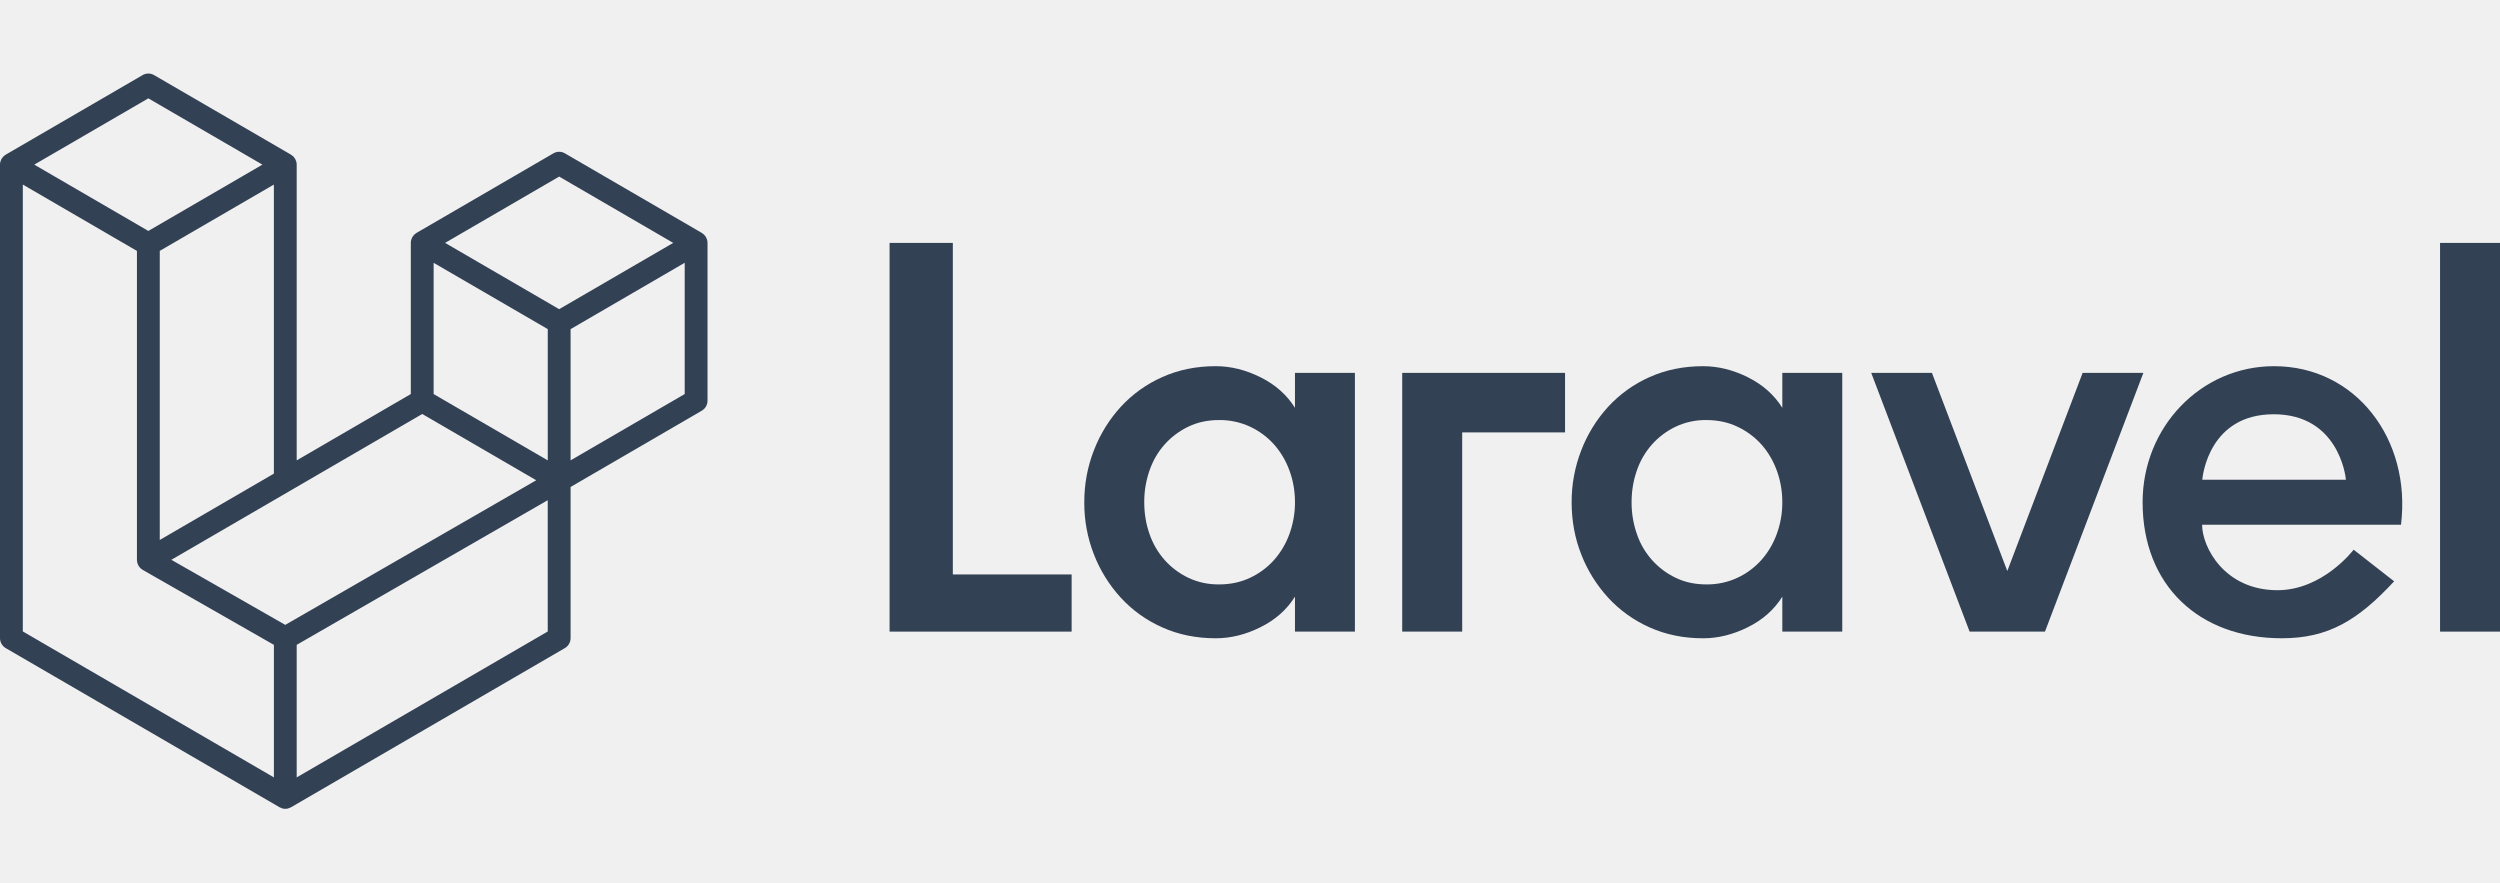
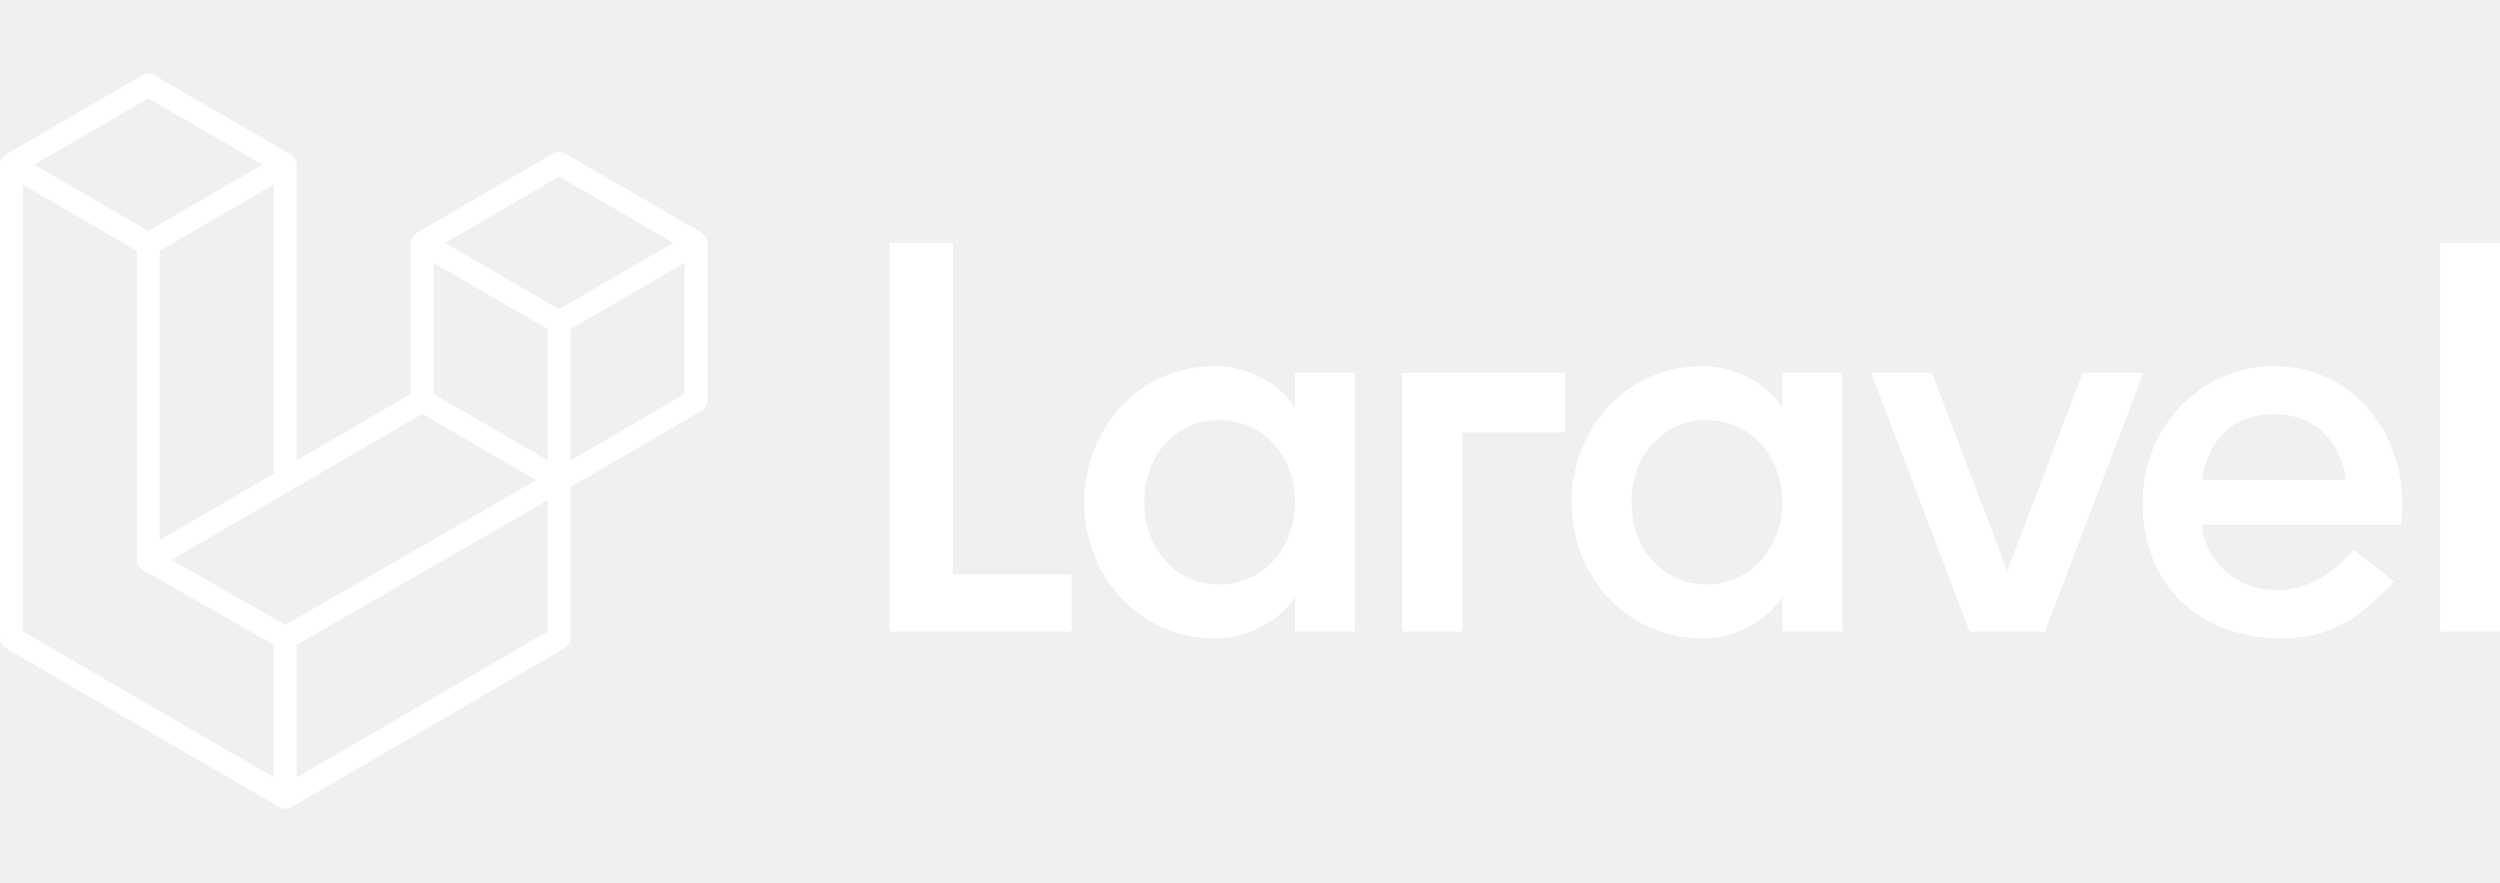
<svg xmlns="http://www.w3.org/2000/svg" width="136" height="48" fill="none">
-   <g clip-path="url(#a)" fill="#334155">
+   <g clip-path="url(#a)" fill="#ffffff">
    <path fill-rule="evenodd" clip-rule="evenodd" d="M38.455 13.018c.004.01.01.02.012.03a.658.658 0 0 1 .022.164v8.586a.627.627 0 0 1-.311.543l-7.138 4.15v8.223a.627.627 0 0 1-.312.543l-14.899 8.66a.533.533 0 0 1-.108.044c-.014.006-.027.014-.042.018a.612.612 0 0 1-.318 0 .164.164 0 0 1-.028-.01l-.02-.01c-.035-.013-.07-.024-.103-.043L.311 35.257A.628.628 0 0 1 0 34.714V8.956a.68.68 0 0 1 .021-.163c.006-.019.016-.035.022-.053l.02-.053a.328.328 0 0 1 .02-.044c.012-.02.029-.037.043-.056.018-.025.033-.05.055-.073.018-.018.04-.03.06-.047.023-.018.044-.038.069-.053l7.45-4.33a.616.616 0 0 1 .62 0l7.45 4.33c.025.015.046.035.069.053l.021.016c.014.01.028.02.04.031a.345.345 0 0 1 .04.051l.015.022c.013.02.03.035.042.056.017.03.028.064.04.097l.01.022.012.03a.644.644 0 0 1 .021.164v16.088l6.208-3.608v-8.224a.64.64 0 0 1 .022-.163c.005-.019.015-.035.021-.053l.007-.02a.279.279 0 0 1 .076-.133c.018-.025.034-.05.055-.073.01-.01.02-.017.03-.025.01-.007.021-.014.03-.022l.036-.03a.26.26 0 0 1 .033-.023l7.45-4.33a.616.616 0 0 1 .62 0l7.45 4.33c.026.015.046.036.069.053l.022.016c.013.01.027.02.038.031a.327.327 0 0 1 .04.052l.016.021.016.02c.01.012.019.023.026.036a.522.522 0 0 1 .034.08l.006.017.01.022ZM9.322 30.453l6.196 3.54 13.652-7.867-6.201-3.605-13.647 7.932Zm20.476-5.409v-7.14l-6.208-3.607v7.14l6.207 3.607h.001Zm6.826-11.83-6.206-3.608-6.205 3.607 6.205 3.606 6.206-3.606Zm-27.933.434v15.726l6.208-3.609V10.04L8.69 13.648h.001Zm5.584-4.692L8.07 5.35 1.864 8.956l6.206 3.607 6.205-3.607ZM7.449 13.65l-6.208-3.61v24.31L14.9 42.29v-7.21l-7.135-4.076h-.002L7.759 31c-.025-.015-.045-.035-.067-.053a.277.277 0 0 1-.059-.045l-.002-.002c-.013-.013-.024-.029-.035-.044a.567.567 0 0 0-.016-.022l-.03-.038a.201.201 0 0 1-.016-.023l-.001-.002a.259.259 0 0 1-.023-.054l-.01-.024-.015-.033a.237.237 0 0 1-.014-.038.374.374 0 0 1-.01-.068l-.003-.025a.48.48 0 0 0-.004-.026c-.002-.014-.005-.029-.005-.044V13.65v.001Zm8.691 21.43v7.21l13.657-7.937V27.21L16.14 35.08v.001Zm14.9-10.037 6.208-3.608v-7.14l-6.208 3.61v7.14-.002Z" />
    <path d="M132.739 13.214H136V34.36h-3.261V13.214Zm-84.346 0h3.441V31.25h6.463v3.11h-9.904V13.216Z" />
    <path fill-rule="evenodd" clip-rule="evenodd" d="M68.576 20.525c.808.403 1.43.956 1.87 1.66v-1.902h3.261V34.36h-3.261v-1.903c-.439.705-1.062 1.259-1.87 1.66-.808.404-1.62.605-2.44.605-1.057 0-2.024-.196-2.902-.59a6.79 6.79 0 0 1-2.26-1.615 7.525 7.525 0 0 1-1.465-2.356 7.669 7.669 0 0 1-.524-2.84c0-.986.174-1.928.524-2.824a7.496 7.496 0 0 1 1.466-2.371 6.8 6.8 0 0 1 2.26-1.616c.877-.393 1.844-.59 2.902-.59.818 0 1.63.202 2.439.605Zm.733 9.938c.367-.416.651-.898.838-1.42.2-.552.302-1.134.3-1.721 0-.605-.1-1.18-.3-1.722a4.373 4.373 0 0 0-.838-1.42 4.056 4.056 0 0 0-1.302-.967 3.893 3.893 0 0 0-1.69-.362c-.62 0-1.178.12-1.677.362a4.105 4.105 0 0 0-1.286.967c-.36.403-.634.876-.823 1.42a5.182 5.182 0 0 0-.284 1.722c0 .604.094 1.178.284 1.72a4.17 4.17 0 0 0 .823 1.42c.36.404.788.726 1.286.968.524.247 1.097.37 1.676.362.618 0 1.182-.12 1.691-.362.495-.231.938-.56 1.302-.967Zm27.649-8.277c-.44-.705-1.063-1.258-1.87-1.661-.808-.403-1.62-.604-2.44-.604-1.057 0-2.024.196-2.902.589a6.8 6.8 0 0 0-2.26 1.616 7.492 7.492 0 0 0-1.465 2.37c-.35.901-.528 1.86-.524 2.826 0 1.007.174 1.953.524 2.84.338.869.836 1.668 1.466 2.355a6.79 6.79 0 0 0 2.26 1.616c.877.393 1.844.59 2.902.59.818 0 1.63-.202 2.439-.605.808-.402 1.43-.956 1.87-1.66v1.902h3.261V20.283h-3.261v1.903Zm-.3 6.857a4.368 4.368 0 0 1-.838 1.42 4.043 4.043 0 0 1-1.301.967 3.89 3.89 0 0 1-1.69.362c-.619 0-1.178-.12-1.677-.362a4.094 4.094 0 0 1-2.109-2.387 5.182 5.182 0 0 1-.285-1.721c0-.605.095-1.18.285-1.722a4.148 4.148 0 0 1 .823-1.42c.36-.404.798-.733 1.286-.967a3.794 3.794 0 0 1 1.676-.362c.618 0 1.182.12 1.69.362.51.242.943.565 1.302.967.36.403.639.876.839 1.42.198.543.299 1.117.299 1.722 0 .604-.1 1.178-.3 1.72Z" />
    <path d="M76.281 34.36h3.262V23.523h5.596v-3.24H76.28V34.36h.001Zm32.916-3.297 4.099-10.78h3.304l-5.354 14.077h-4.099l-5.353-14.077h3.303l4.1 10.78Z" />
    <path fill-rule="evenodd" clip-rule="evenodd" d="M123.714 19.92c-3.994 0-7.156 3.315-7.156 7.4 0 4.52 3.06 7.402 7.574 7.402 2.526 0 4.139-.975 6.109-3.098l-2.203-1.721c-.002 0-1.664 2.204-4.145 2.204-2.884 0-4.099-2.348-4.099-3.562h10.821c.568-4.65-2.46-8.624-6.901-8.624Zm-3.911 6.178c.025-.27.401-3.562 3.885-3.562s3.907 3.29 3.931 3.562h-7.816Z" />
  </g>
  <defs>
    <clipPath id="a">
      <path fill="#fff" d="M0 0h136v48H0z" />
    </clipPath>
  </defs>
</svg>
